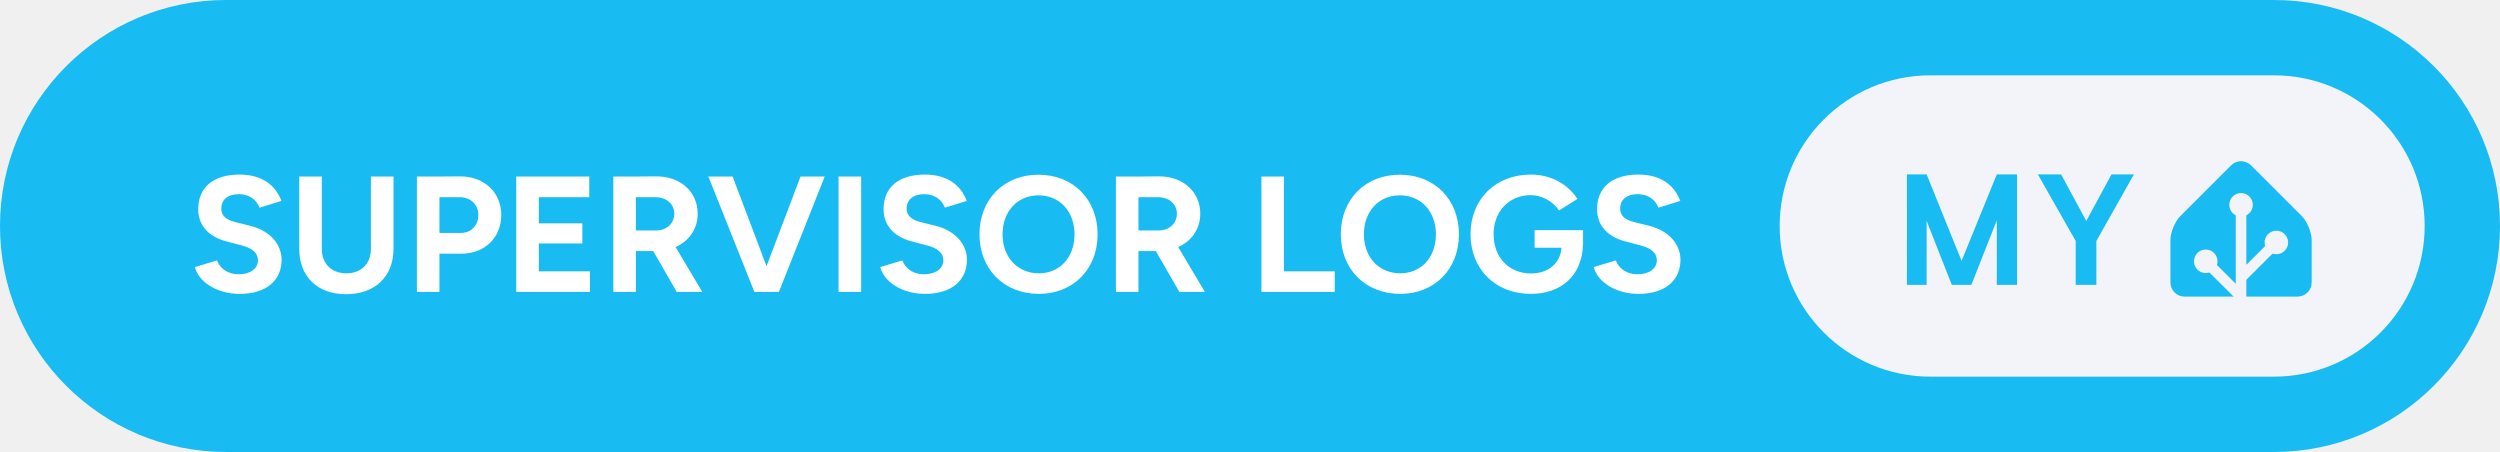
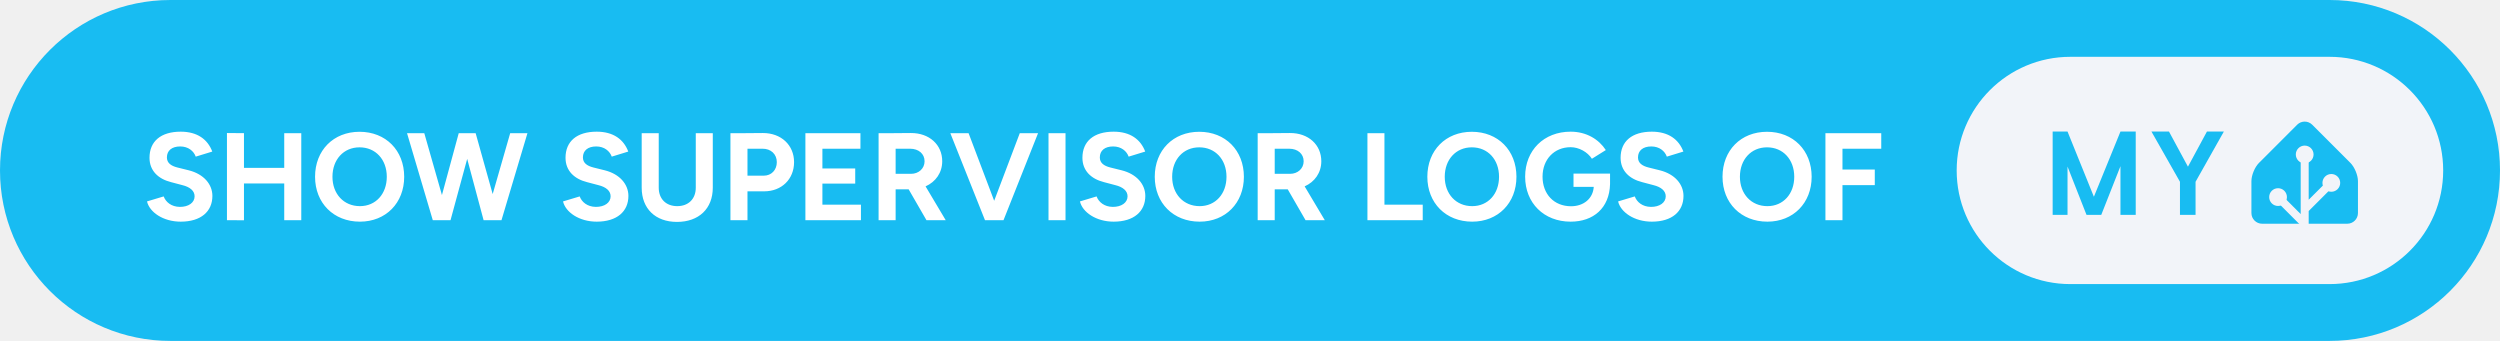
- <svg xmlns="http://www.w3.org/2000/svg" width="265.5" height="48" aria-label="Supervisor Logs My Home Assistant" style="border-radius:24px" viewBox="0 0 531 96">
-   <rect width="531" height="96" fill="#18BCF2" rx="48" />
-   <path fill="#fff" d="M50.89 62.42c5.7 0 8.92-2.87 8.92-7.25 0-3.25-2.41-6.15-6.65-7.21l-3.22-.8c-1.82-.46-2.94-1.3-2.94-2.83 0-1.93 1.4-3.09 3.75-3.09 2.27 0 3.81 1.3 4.37 2.87l4.66-1.43c-1.3-3.43-4.2-5.6-8.89-5.6-5.61 0-8.79 2.73-8.79 7.35 0 3.64 2.45 5.95 6.06 6.86l3.18.84c2.17.53 3.46 1.61 3.46 3.15 0 1.78-1.71 3.01-4.19 2.98-2.35-.04-3.92-1.34-4.52-2.95l-4.69 1.41c.7 3.01 4.51 5.7 9.49 5.7Zm12.67-9.56c0 5.88 3.85 9.63 9.94 9.63 6.16 0 10.08-3.75 10.08-9.63V37.5h-4.8v15.36c0 3.16-2.06 5.19-5.22 5.19-3.14 0-5.21-2.03-5.21-5.19V37.5h-4.79ZM88.55 62h4.79v-8.12h4.69c4.94 0 8.44-3.43 8.44-8.22 0-4.8-3.64-8.23-8.82-8.2l-4.87.04h-4.23Zm8.99-20.12c2.38-.04 4.06 1.53 4.06 3.78 0 2.23-1.54 3.81-3.67 3.81h-4.59v-7.59ZM109.65 62h15.65v-4.37h-10.85v-5.92h9.24v-4.27h-9.24v-5.56h10.71V37.5h-15.51Zm20.62 0h4.79v-8.68h3.68l5 8.68h5.43l-5.67-9.52c2.83-1.26 4.69-3.85 4.69-7.07 0-4.66-3.64-7.98-8.82-7.95l-4.87.04h-4.23Zm8.89-20.12c2.38 0 4.06 1.43 4.06 3.53 0 2.06-1.68 3.54-3.82 3.54h-4.34v-7.07ZM160.23 62h5.21l9.73-24.5h-5.14l-7.22 19.04-7.2-19.04h-5.15Zm17.88 0h4.8V37.5h-4.8Zm18.34.42c5.71 0 8.93-2.87 8.93-7.25 0-3.25-2.42-6.15-6.65-7.21l-3.22-.8c-1.82-.46-2.94-1.3-2.94-2.83 0-1.93 1.4-3.09 3.74-3.09 2.28 0 3.82 1.3 4.38 2.87l4.65-1.43c-1.29-3.43-4.2-5.6-8.89-5.6-5.6 0-8.78 2.73-8.78 7.35 0 3.64 2.45 5.95 6.05 6.86l3.19.84c2.17.53 3.46 1.61 3.46 3.15 0 1.78-1.71 3.01-4.2 2.98-2.34-.04-3.92-1.34-4.51-2.95l-4.69 1.41c.7 3.01 4.51 5.7 9.48 5.7Zm24.22 0c7.28 0 12.46-5.25 12.46-12.64 0-7.42-5.18-12.67-12.56-12.67-7.35 0-12.53 5.22-12.53 12.67 0 7.39 5.21 12.64 12.63 12.64Zm0-4.37c-4.55 0-7.73-3.43-7.73-8.27 0-4.86 3.15-8.29 7.63-8.29 4.51 0 7.66 3.43 7.66 8.29 0 4.84-3.11 8.27-7.56 8.27ZM237.02 62h4.79v-8.68h3.68l5 8.68h5.43l-5.67-9.52c2.83-1.26 4.69-3.85 4.69-7.07 0-4.66-3.64-7.98-8.82-7.95l-4.87.04h-4.23Zm8.89-20.12c2.38 0 4.06 1.43 4.06 3.53 0 2.06-1.68 3.54-3.82 3.54h-4.34v-7.07ZM267.92 62h15.58v-4.37h-10.79V37.5h-4.79Zm29.51.42c7.27 0 12.45-5.25 12.45-12.64 0-7.42-5.18-12.67-12.56-12.67-7.35 0-12.53 5.22-12.53 12.67 0 7.39 5.21 12.64 12.64 12.64Zm0-4.37c-4.55 0-7.74-3.43-7.74-8.27 0-4.86 3.15-8.29 7.63-8.29 4.51 0 7.67 3.43 7.67 8.29 0 4.84-3.12 8.27-7.56 8.27Zm27.72 4.37c6.4 0 10.91-3.82 11.09-10.57v-2.97h-10.29v3.74h5.71c-.22 3.29-2.84 5.46-6.41 5.46-4.83 0-8.01-3.46-8.01-8.33s3.29-8.3 7.91-8.3c2.31 0 4.76 1.33 5.98 3.26l3.92-2.45c-1.96-3.01-5.42-5.18-9.9-5.18-7.53 0-12.81 5.25-12.81 12.67s5.28 12.67 12.81 12.67Zm22.85 0c5.7 0 8.93-2.87 8.93-7.25 0-3.25-2.42-6.15-6.65-7.21l-3.22-.8c-1.82-.46-2.94-1.3-2.94-2.83 0-1.93 1.39-3.09 3.74-3.09 2.27 0 3.82 1.3 4.38 2.87l4.65-1.43c-1.29-3.43-4.2-5.6-8.89-5.6-5.6 0-8.78 2.73-8.78 7.35 0 3.64 2.45 5.95 6.05 6.86l3.18.84c2.18.53 3.47 1.61 3.47 3.15 0 1.78-1.72 3.01-4.2 2.98-2.34-.04-3.92-1.34-4.52-2.95l-4.69 1.41c.71 3.01 4.52 5.7 9.49 5.7Z" />
-   <g style="transform:translate(34px,0)">
+ <svg xmlns="http://www.w3.org/2000/svg" width="352" height="48" aria-label="show Supervisor logs of My Home Assistant" style="border-radius:24px" viewBox="0 0 704 96">
+   <rect width="704" height="96" fill="#18BCF2" rx="48" />
+   <path fill="#fff" d="M50.89 62.42c5.7 0 8.92-2.87 8.92-7.25 0-3.25-2.41-6.15-6.65-7.21l-3.22-.8c-1.82-.46-2.94-1.3-2.94-2.83 0-1.93 1.4-3.09 3.75-3.09 2.27 0 3.81 1.3 4.37 2.87l4.66-1.43c-1.3-3.43-4.2-5.6-8.89-5.6-5.61 0-8.79 2.73-8.79 7.35 0 3.64 2.45 5.95 6.06 6.86l3.18.84c2.17.53 3.46 1.61 3.46 3.15 0 1.78-1.71 3.01-4.19 2.98-2.35-.04-3.92-1.34-4.52-2.95l-4.69 1.41c.7 3.01 4.51 5.7 9.49 5.7ZM63.91 62l4.79.03V51.67h11.34V62h4.8V37.5h-4.8v9.77H68.7V37.5l-4.79-.04Zm37.45.42c7.28 0 12.46-5.25 12.46-12.64 0-7.42-5.18-12.67-12.57-12.67-7.35 0-12.53 5.22-12.53 12.67 0 7.39 5.22 12.64 12.64 12.64Zm0-4.37c-4.55 0-7.74-3.43-7.74-8.27 0-4.86 3.15-8.29 7.63-8.29 4.52 0 7.67 3.43 7.67 8.29 0 4.84-3.12 8.27-7.56 8.27ZM121.87 62h5l4.69-17.26L136.18 62h5.04l7.31-24.5h-4.86l-4.93 17.15-4.8-17.15h-4.76l-4.73 17.43-4.97-17.43h-4.86Zm46.16.42c5.71 0 8.93-2.87 8.93-7.25 0-3.25-2.42-6.15-6.65-7.21l-3.22-.8c-1.82-.46-2.94-1.3-2.94-2.83 0-1.93 1.4-3.09 3.74-3.09 2.28 0 3.82 1.3 4.38 2.87l4.65-1.43c-1.29-3.43-4.2-5.6-8.89-5.6-5.6 0-8.78 2.73-8.78 7.35 0 3.64 2.45 5.95 6.05 6.86l3.19.84c2.17.53 3.46 1.61 3.46 3.15 0 1.78-1.71 3.01-4.2 2.98-2.34-.04-3.92-1.34-4.51-2.95l-4.69 1.41c.7 3.01 4.51 5.7 9.48 5.7Zm12.67-9.56c0 5.88 3.85 9.63 9.94 9.63 6.16 0 10.08-3.75 10.08-9.63V37.5h-4.79v15.36c0 3.16-2.07 5.19-5.22 5.19s-5.21-2.03-5.21-5.19V37.5h-4.8ZM205.69 62h4.8v-8.12h4.69c4.93 0 8.43-3.43 8.43-8.22 0-4.8-3.64-8.23-8.82-8.2l-4.86.04h-4.24Zm9-20.12c2.38-.04 4.06 1.53 4.06 3.78 0 2.23-1.54 3.81-3.68 3.81h-4.58v-7.59ZM226.8 62h15.64v-4.37h-10.85v-5.92h9.24v-4.27h-9.24v-5.56h10.71V37.5h-15.5Zm20.61 0h4.8v-8.68h3.67l5.01 8.68h5.42l-5.67-9.52c2.84-1.26 4.69-3.85 4.69-7.07 0-4.66-3.64-7.98-8.82-7.95l-4.86.04h-4.24Zm8.89-20.12c2.38 0 4.06 1.43 4.06 3.53 0 2.06-1.68 3.54-3.81 3.54h-4.34v-7.07ZM277.37 62h5.22l9.73-24.5h-5.15l-7.21 19.04-7.21-19.04h-5.14Zm17.89 0h4.79V37.5h-4.79Zm18.34.42c5.7 0 8.92-2.87 8.92-7.25 0-3.25-2.41-6.15-6.65-7.21l-3.22-.8c-1.82-.46-2.94-1.3-2.94-2.83 0-1.93 1.4-3.09 3.75-3.09 2.27 0 3.81 1.3 4.37 2.87l4.66-1.43c-1.3-3.43-4.2-5.6-8.89-5.6-5.6 0-8.79 2.73-8.79 7.35 0 3.64 2.45 5.95 6.06 6.86l3.18.84c2.17.53 3.47 1.61 3.47 3.15 0 1.78-1.72 3.01-4.2 2.98-2.35-.04-3.92-1.34-4.52-2.95l-4.69 1.41c.7 3.01 4.52 5.7 9.49 5.7Zm24.22 0c7.28 0 12.46-5.25 12.46-12.64 0-7.42-5.18-12.67-12.57-12.67-7.35 0-12.53 5.22-12.53 12.67 0 7.39 5.22 12.64 12.64 12.64Zm0-4.37c-4.55 0-7.74-3.43-7.74-8.27 0-4.86 3.15-8.29 7.63-8.29 4.52 0 7.67 3.43 7.67 8.29 0 4.84-3.12 8.27-7.56 8.27ZM354.16 62h4.8v-8.68h3.67l5.01 8.68h5.42l-5.67-9.52c2.84-1.26 4.69-3.85 4.69-7.07 0-4.66-3.64-7.98-8.82-7.95l-4.86.04h-4.24Zm8.89-20.12c2.38 0 4.06 1.43 4.06 3.53 0 2.06-1.68 3.54-3.81 3.54h-4.34v-7.07ZM385.07 62h15.57v-4.37h-10.78V37.5h-4.79Zm29.5.42c7.28 0 12.46-5.25 12.46-12.64 0-7.42-5.18-12.67-12.56-12.67-7.35 0-12.53 5.22-12.53 12.67 0 7.39 5.21 12.64 12.63 12.64Zm0-4.37c-4.55 0-7.73-3.43-7.73-8.27 0-4.86 3.15-8.29 7.63-8.29 4.51 0 7.66 3.43 7.66 8.29 0 4.84-3.11 8.27-7.56 8.27Zm27.72 4.37c6.41 0 10.92-3.82 11.1-10.57v-2.97H443.1v3.74h5.7c-.21 3.29-2.83 5.46-6.4 5.46-4.83 0-8.02-3.46-8.02-8.33s3.29-8.3 7.91-8.3c2.31 0 4.76 1.33 5.99 3.26l3.92-2.45c-1.96-3.01-5.43-5.18-9.91-5.18-7.52 0-12.81 5.25-12.81 12.67s5.29 12.67 12.81 12.67Zm22.86 0c5.7 0 8.92-2.87 8.92-7.25 0-3.25-2.41-6.15-6.65-7.21l-3.22-.8c-1.82-.46-2.94-1.3-2.94-2.83 0-1.93 1.4-3.09 3.75-3.09 2.27 0 3.81 1.3 4.37 2.87l4.66-1.43c-1.3-3.43-4.2-5.6-8.89-5.6-5.6 0-8.79 2.73-8.79 7.35 0 3.64 2.45 5.95 6.06 6.86l3.18.84c2.17.53 3.47 1.61 3.47 3.15 0 1.78-1.72 3.01-4.2 2.98-2.35-.04-3.92-1.34-4.52-2.95l-4.69 1.41c.7 3.01 4.52 5.7 9.49 5.7Zm32.55 0c7.28 0 12.46-5.25 12.46-12.64 0-7.42-5.18-12.67-12.57-12.67-7.35 0-12.53 5.22-12.53 12.67 0 7.39 5.22 12.64 12.64 12.64Zm0-4.37c-4.55 0-7.74-3.43-7.74-8.27 0-4.86 3.15-8.29 7.63-8.29 4.52 0 7.67 3.43 7.67 8.29 0 4.84-3.12 8.27-7.56 8.27ZM514.04 62h4.8v-9.87h9.1v-4.38h-9.1v-5.87h10.92V37.5h-15.72Z" />
+   <g style="transform:translate(207px,0)">
    <rect width="137" height="64" x="344" y="16" fill="#F2F4F9" rx="32" />
    <path fill="#18BCF2" d="M394.419 37.047V60.5h-4.297V46.797L384.716 60.5h-4.157l-5.343-13.594V60.5h-4.188V37.047h4.188l7.422 18.36 7.484-18.36h4.297Zm9.365 0 5.344 9.89 5.344-9.89h4.766l-7.969 14.14V60.5h-4.391v-9.313l-8.031-14.14h4.937ZM457 60c0 1.65-1.35 3-3 3h-24c-1.65 0-3-1.35-3-3v-9c0-1.65.95-3.95 2.12-5.12l10.76-10.76a3 3 0 0 1 4.24 0l10.76 10.76c1.17 1.17 2.12 3.47 2.12 5.12v9Z" />
    <path fill="#F2F4F9" stroke="#F2F4F9" d="M442 45.5a2 2 0 1 0 0-4 2 2 0 0 0 0 4Z" />
    <path fill="#F2F4F9" stroke="#F2F4F9" stroke-miterlimit="10" d="M449.5 53.5a2 2 0 1 0 0-4 2 2 0 0 0 0 4ZM434.5 57.5a2 2 0 1 0 0-4 2 2 0 0 0 0 4Z" />
    <path fill="none" stroke="#F2F4F9" stroke-miterlimit="10" stroke-width="2.25" d="M442 43.48V63l-7.5-7.5M449.5 51.46l-7.41 7.41" />
  </g>
</svg>
